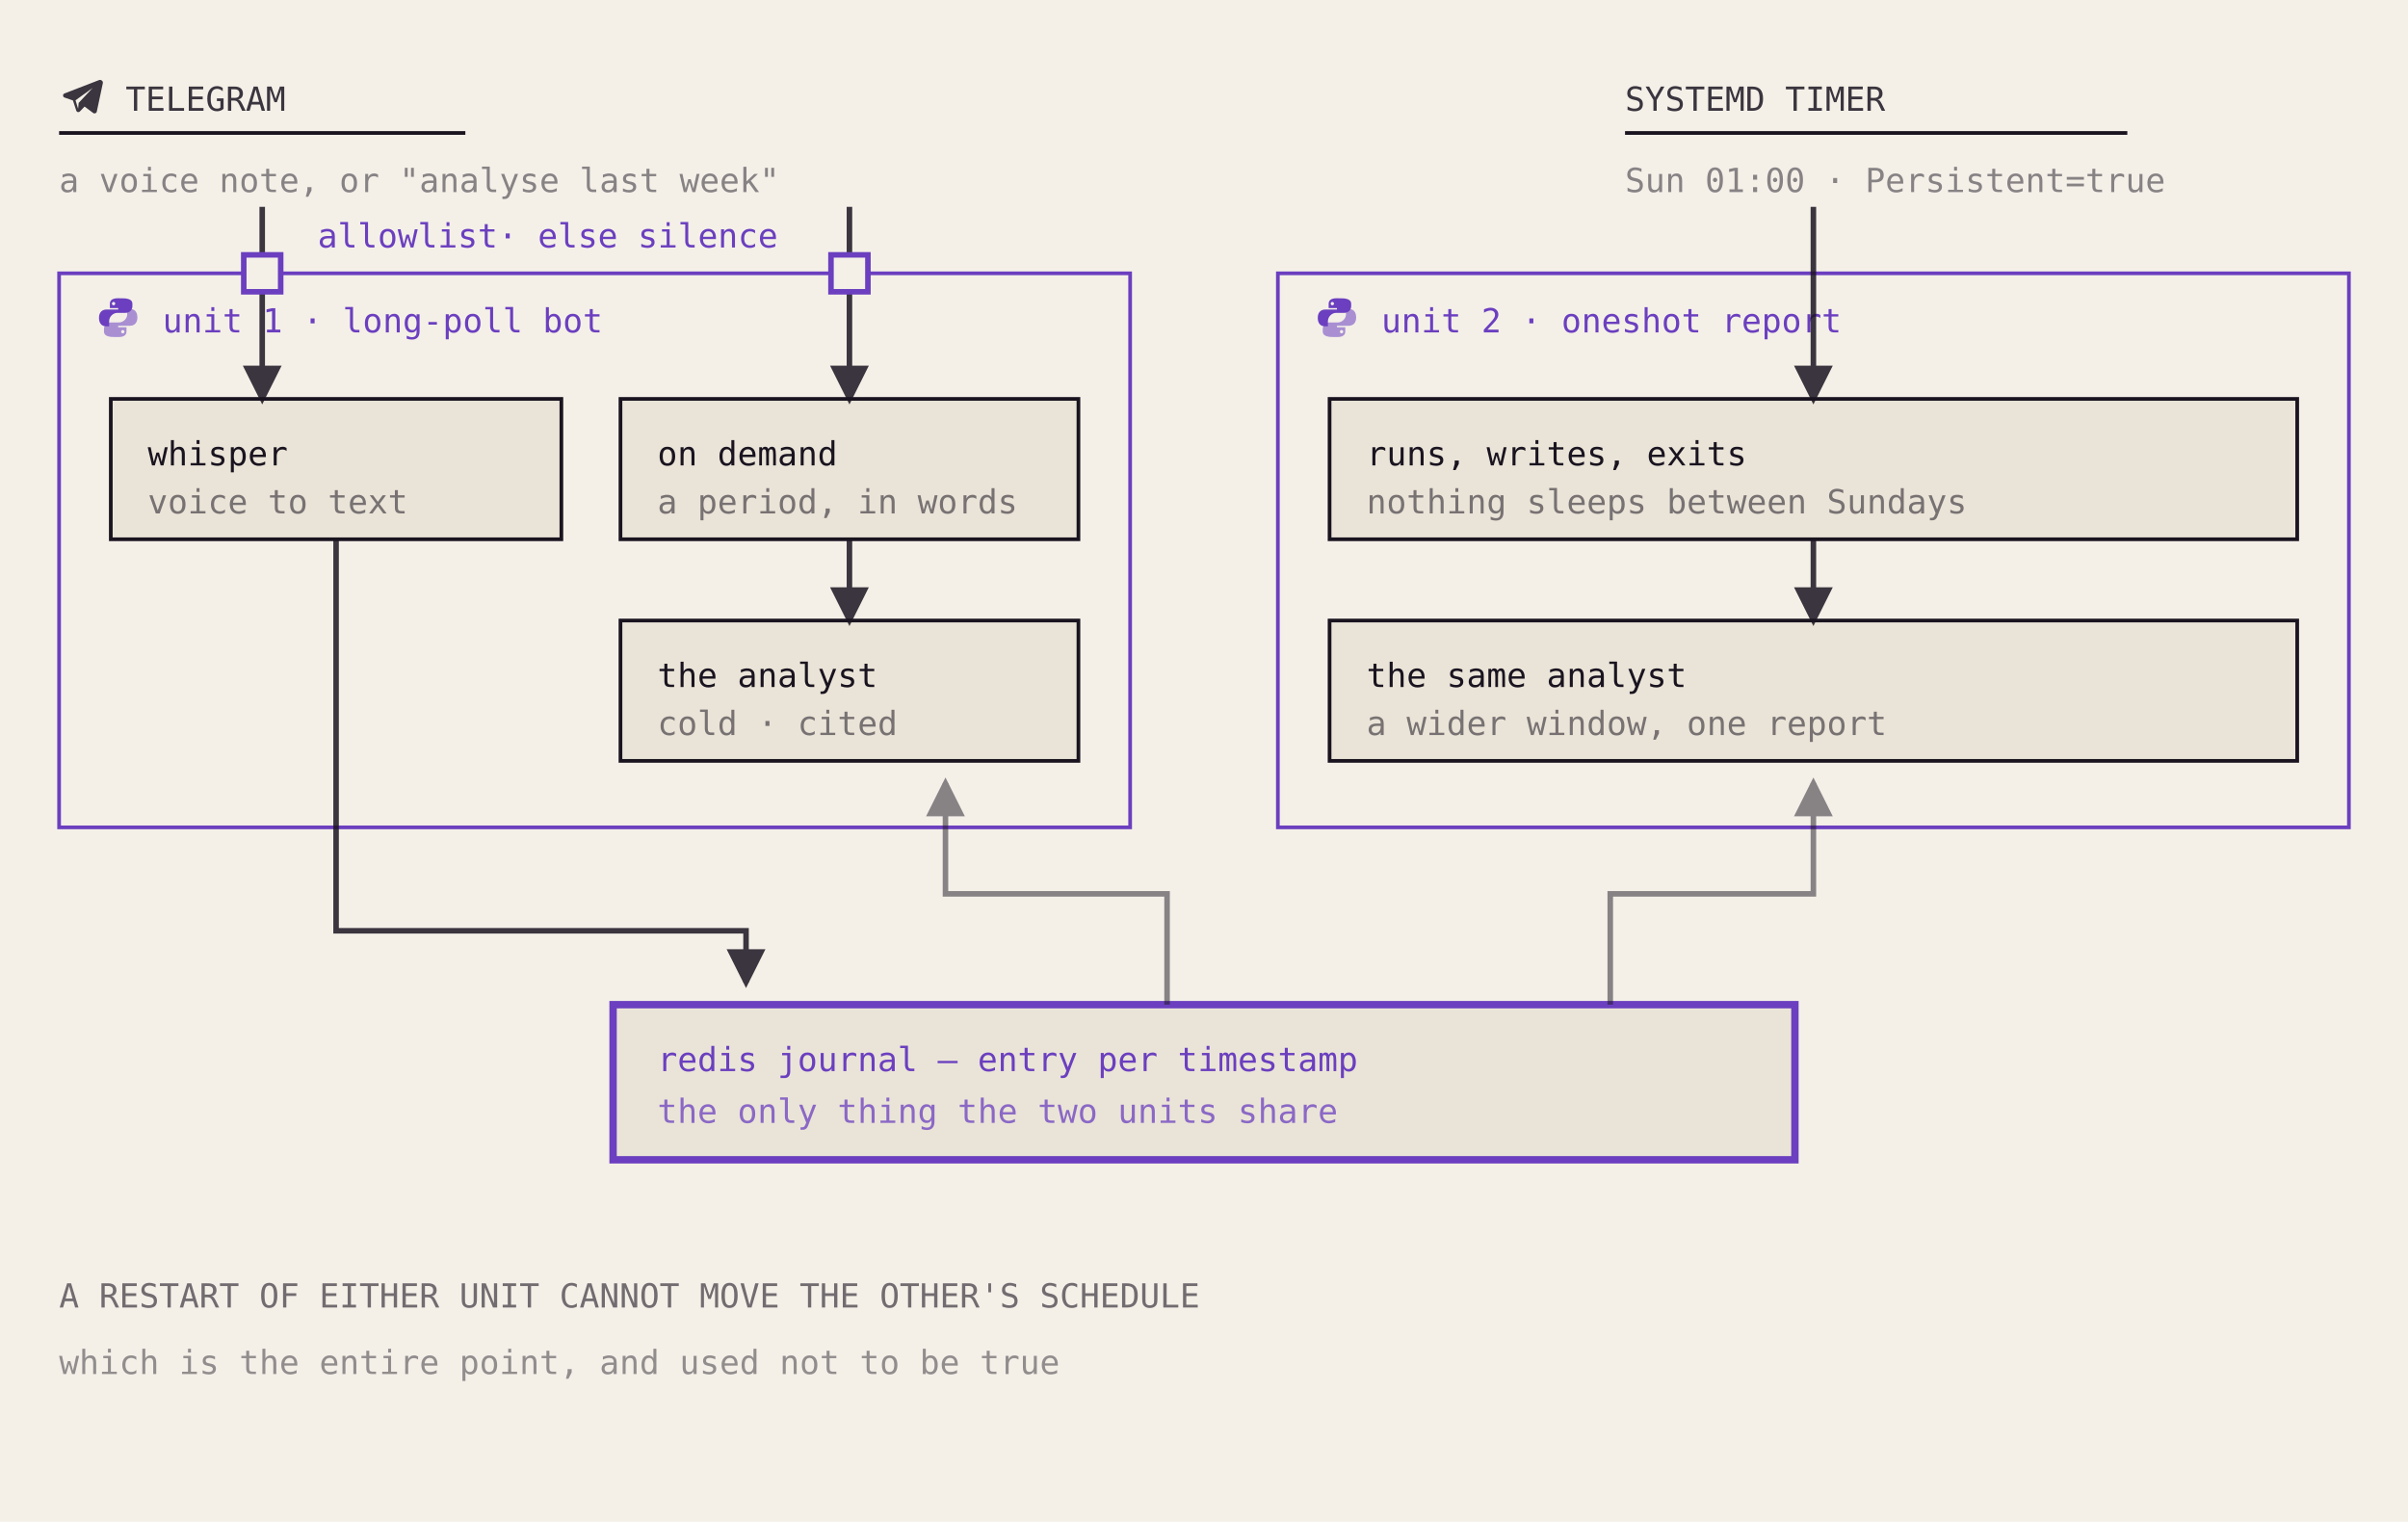
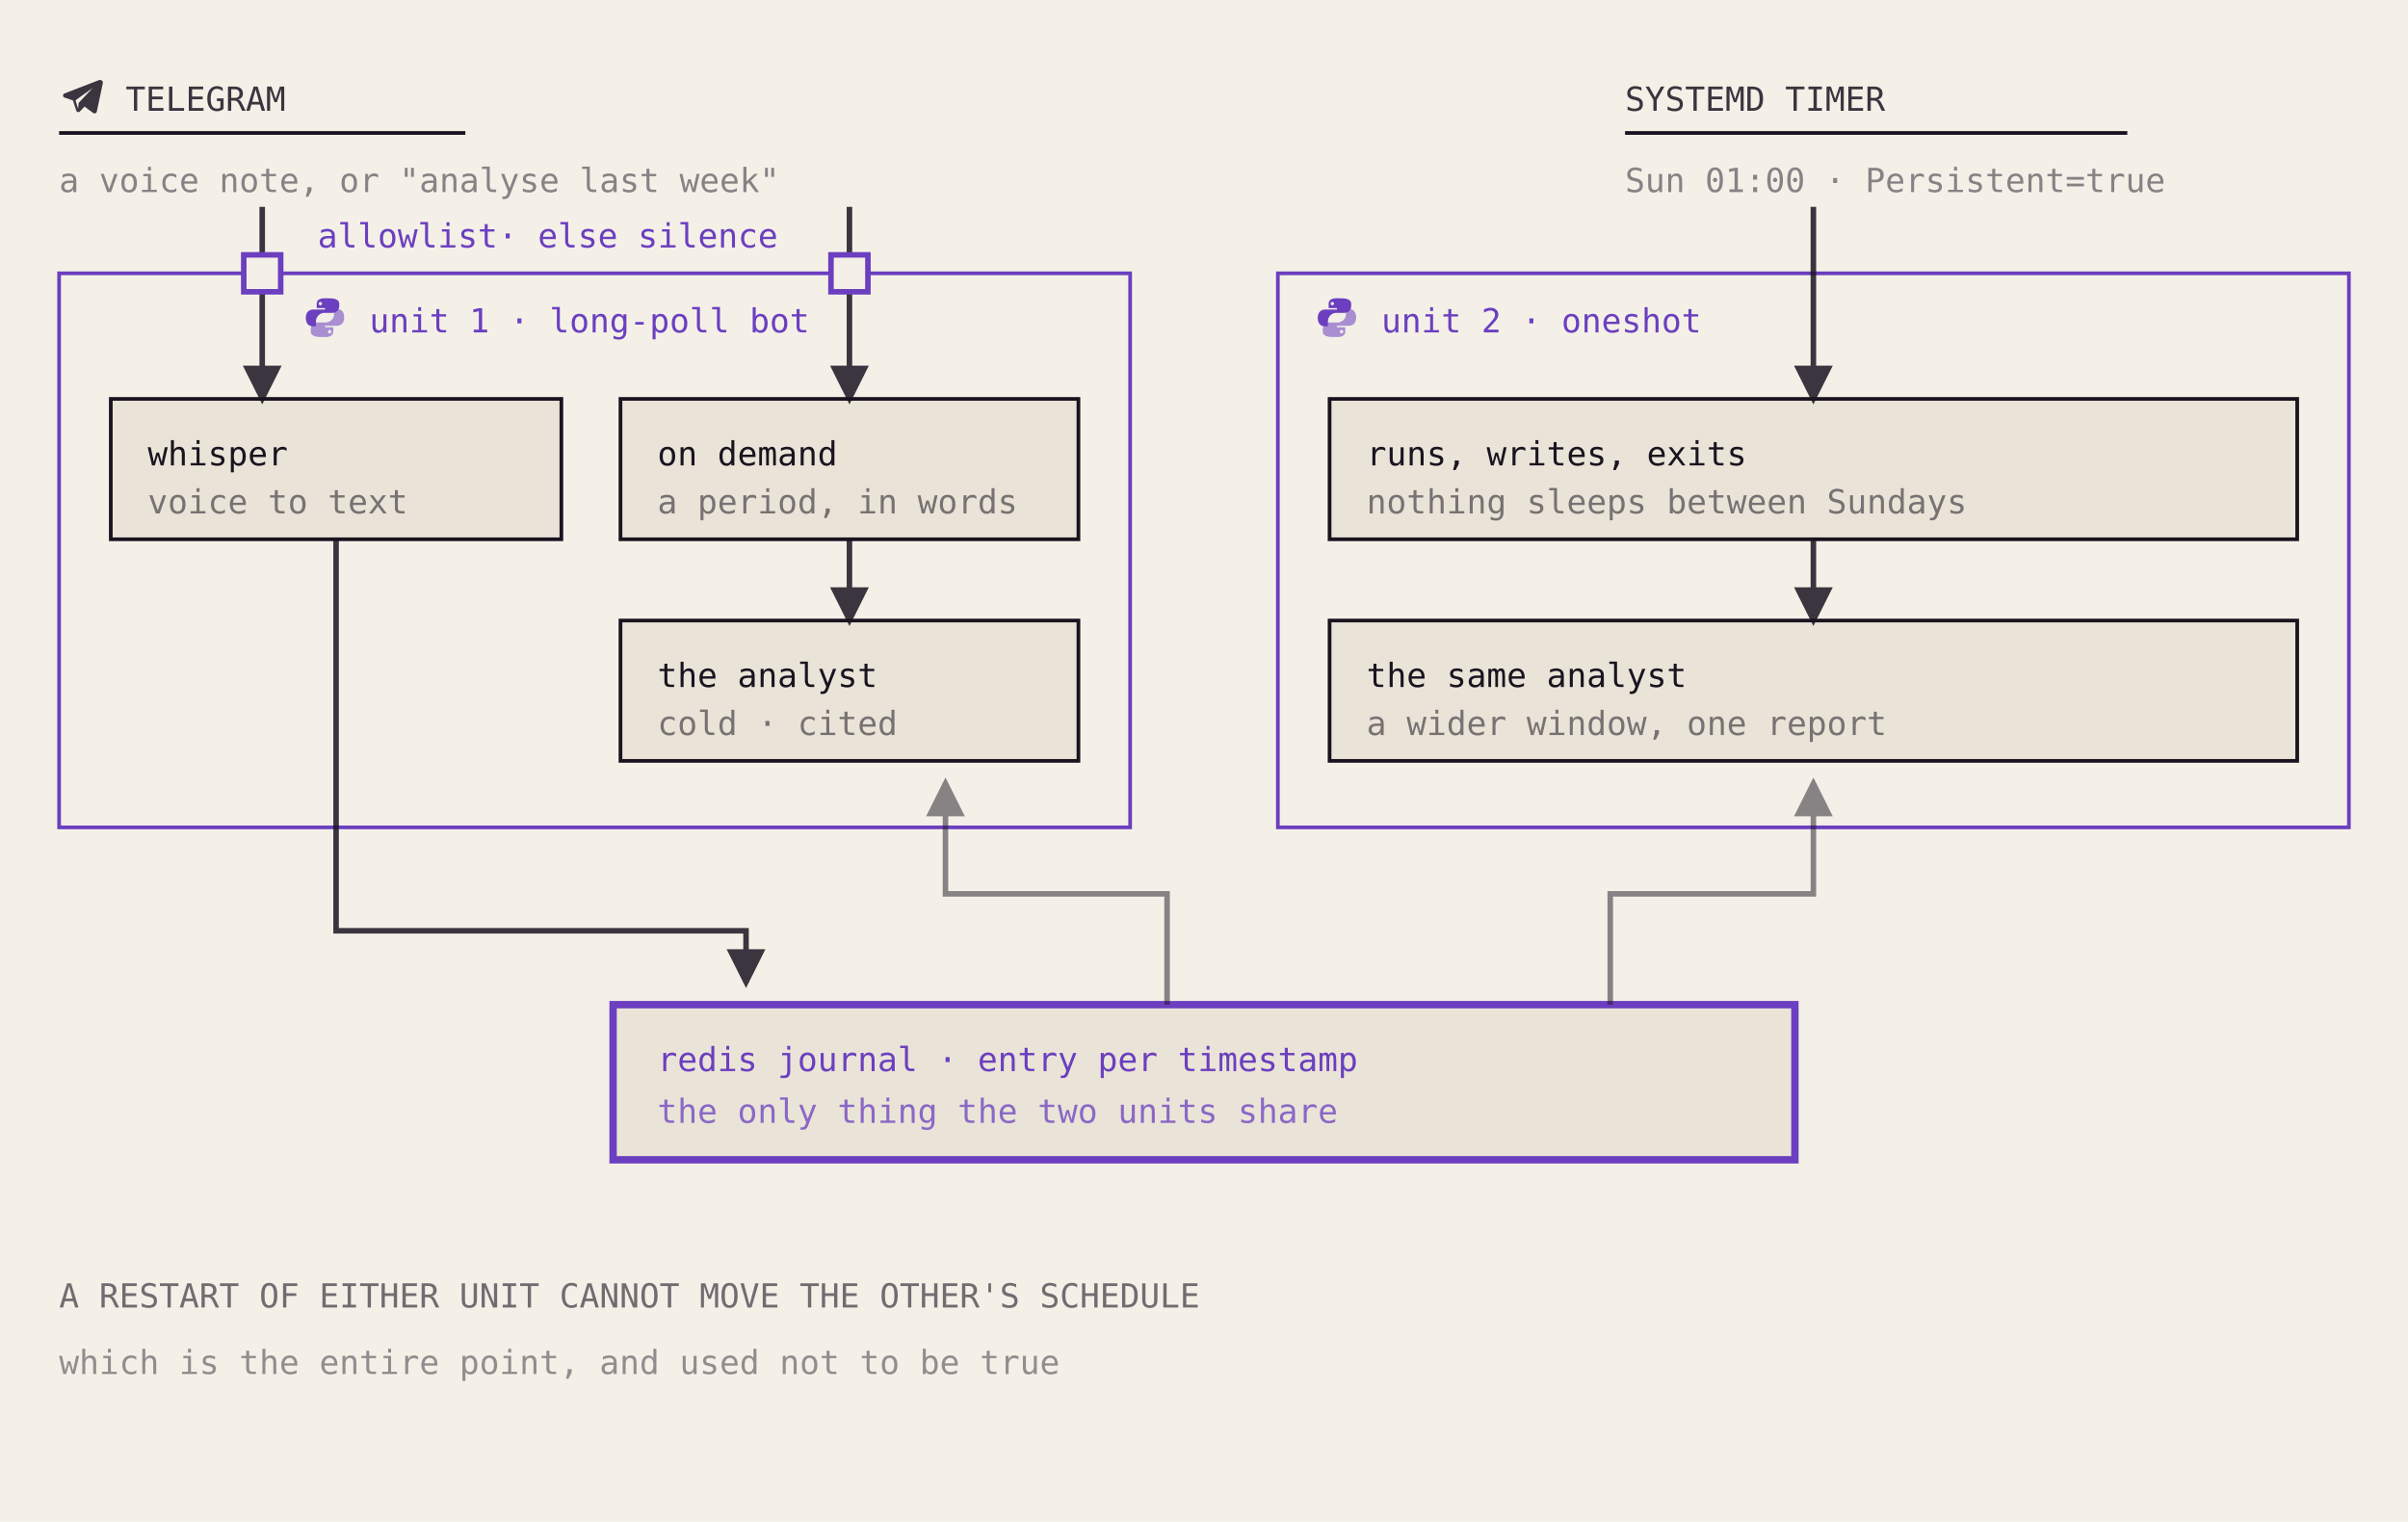
- <svg xmlns="http://www.w3.org/2000/svg" viewBox="-16.0 -16.0 652.0 412.0" width="652.0" height="412.0" role="img" aria-label="Two independent systemd units — a long-polling bot and a oneshot weekly report fired by a calendar timer — share only the redis journal; voice notes are transcribed and appended, and both the on-demand analysis and the weekly report read the same ledger; every telegram update first passes a chat allowlist, an update from an unlisted chat is dropped without a reply, and the timer path never touches that gate">
+ <svg xmlns="http://www.w3.org/2000/svg" viewBox="-16.0 -16.0 652.0 412.0" width="652.0" height="412.0" role="img" aria-label="Two independent systemd units, a long-polling bot and a oneshot weekly report fired by a calendar timer, share only the redis journal; voice notes are transcribed and appended, and both the on-demand analysis and the weekly report read the same ledger; every telegram update first passes a chat allowlist, an update from an unlisted chat is dropped without a reply, and the timer path never touches that gate">
  <rect x="-16.0" y="-16.0" width="652.0" height="412.0" fill="#F4F0E8" />
  <defs>
    <symbol id="i-py" viewBox="0 0 24 24">
      <path fill="currentColor" d="M11.9 1.5c-2.6 0-4.4.8-4.4 3v2.3h4.5v.8H5.7c-2.2 0-4.1 1.3-4.1 4.5s1.7 4.6 3.9 4.6h1.6v-2.8c0-2.4 2.1-4.5 4.5-4.5h4.5c2 0 3.6-1.6 3.6-3.6V4.5c0-1.9-1.6-2.6-3.6-2.9-1.4-.1-2.8-.1-4.2-.1Zm-2.4 2c.5 0 .9.4.9.9s-.4.9-.9.9-.9-.4-.9-.9.4-.9.9-.9Z" />
      <path fill="currentColor" opacity=".55" d="M12.1 22.5c2.6 0 4.4-.8 4.4-3v-2.3H12v-.8h6.3c2.2 0 4.1-1.3 4.1-4.5s-1.7-4.6-3.9-4.6h-1.6v2.8c0 2.4-2.1 4.5-4.5 4.5H7.9c-2 0-3.6 1.6-3.6 3.6v1.3c0 1.9 1.6 2.6 3.6 2.9 1.4.1 2.8.1 4.2.1Zm2.4-2c-.5 0-.9-.4-.9-.9s.4-.9.9-.9.9.4.9.9-.4.9-.9.9Z" />
    </symbol>
    <symbol id="i-tg" viewBox="0 0 24 24">
      <path fill="currentColor" d="M21.8 3.3 2.9 10.6c-1 .4-1 1.8 0 2.2l4.6 1.6 1.8 5.5c.3.9 1.4 1.1 2 .4l2.5-2.6 4.7 3.5c.7.5 1.7.1 1.9-.7l3.3-15.5c.2-1-.8-1.9-1.9-1.7ZM8.9 14.3l9.3-6.7-7.6 8.1-.3 3.2-1.4-4.6Z" />
    </symbol>
    <marker id="ap" markerWidth="7" markerHeight="7" refX="6" refY="3.5" orient="auto">
      <path d="M0 0 L7 3.5 L0 7 z" fill="#1A1420" />
    </marker>
  </defs>
  <g font-family="ui-monospace,monospace" font-size="9" fill="#1A1420">
    <use color="#1A1420" href="#i-tg" x="0" y="4" width="12" height="12" opacity=".85" />
    <text x="18" y="14" opacity=".85">TELEGRAM</text>
    <line x1="0" y1="20" x2="110" y2="20" stroke="#1A1420" stroke-width="1" />
    <text x="0" y="36" opacity=".5">a voice note, or "analyse last week"</text>
    <text x="424" y="14" opacity=".85">SYSTEMD TIMER</text>
    <line x1="424" y1="20" x2="560" y2="20" stroke="#1A1420" stroke-width="1" />
    <text x="424" y="36" opacity=".5">Sun 01:00 · Persistent=true</text>
    <rect x="0" y="58" width="290" height="150" fill="none" stroke="#6B3FBF" stroke-width="1" />
-     <use href="#i-py" x="10" y="64" width="12" height="12" color="#6B3FBF" />
-     <text x="28" y="74" fill="#6B3FBF">unit 1 · long-poll bot</text>
+     <use href="#i-py" x="66" y="64" width="12" height="12" color="#6B3FBF" />
+     <text x="84" y="74" fill="#6B3FBF">unit 1 · long-poll bot</text>
    <rect x="14" y="92" width="122" height="38" fill="#EAE4D8" stroke="#1A1420" stroke-width="1" />
    <text x="24" y="110">whisper</text>
    <text x="24" y="123" opacity=".55">voice to text</text>
    <rect x="152" y="92" width="124" height="38" fill="#EAE4D8" stroke="#1A1420" stroke-width="1" />
    <text x="162" y="110">on demand</text>
    <text x="162" y="123" opacity=".55">a period, in words</text>
    <rect x="152" y="152" width="124" height="38" fill="#EAE4D8" stroke="#1A1420" stroke-width="1" />
    <text x="162" y="170">the analyst</text>
    <text x="162" y="183" opacity=".55">cold · cited</text>
    <rect x="330" y="58" width="290" height="150" fill="none" stroke="#6B3FBF" stroke-width="1" />
    <use href="#i-py" x="340" y="64" width="12" height="12" color="#6B3FBF" />
-     <text x="358" y="74" fill="#6B3FBF">unit 2 · oneshot report</text>
+     <text x="358" y="74" fill="#6B3FBF">unit 2 · oneshot</text>
    <rect x="344" y="92" width="262" height="38" fill="#EAE4D8" stroke="#1A1420" stroke-width="1" />
    <text x="354" y="110">runs, writes, exits</text>
    <text x="354" y="123" opacity=".55">nothing sleeps between Sundays</text>
    <rect x="344" y="152" width="262" height="38" fill="#EAE4D8" stroke="#1A1420" stroke-width="1" />
    <text x="354" y="170">the same analyst</text>
    <text x="354" y="183" opacity=".55">a wider window, one report</text>
    <rect x="150" y="256" width="320" height="42" fill="#EAE4D8" stroke="#6B3FBF" stroke-width="2" />
-     <text x="162" y="274" fill="#6B3FBF">redis journal — entry per timestamp</text>
+     <text x="162" y="274" fill="#6B3FBF">redis journal · entry per timestamp</text>
    <text x="162" y="288" fill="#6B3FBF" opacity=".75">the only thing the two units share</text>
    <text x="0" y="338" opacity=".6">A RESTART OF EITHER UNIT CANNOT MOVE THE OTHER'S SCHEDULE</text>
    <text x="0" y="356" opacity=".45">which is the entire point, and used not to be true</text>
  </g>
  <g stroke="#1A1420" stroke-width="1.5" fill="none" marker-end="url(#ap)" opacity=".85">
    <path d="M55 40 L55 92" />
    <path d="M214 40 L214 92" />
    <path d="M214 130 L214 152" />
    <path d="M475 40 L475 92" />
    <path d="M475 130 L475 152" />
    <path d="M75 130 L75 236 L186 236 L186 250" />
  </g>
  <g stroke="#1A1420" stroke-width="1.5" fill="none" marker-end="url(#ap)" opacity=".5">
    <path d="M300 256 L300 226 L240 226 L240 196" />
    <path d="M420 256 L420 226 L475 226 L475 196" />
  </g>
  <g font-family="ui-monospace,monospace" font-size="9" fill="#6B3FBF">
    <rect x="50" y="53" width="10" height="10" fill="#F4F0E8" stroke="#6B3FBF" stroke-width="1.5" />
    <rect x="209" y="53" width="10" height="10" fill="#F4F0E8" stroke="#6B3FBF" stroke-width="1.5" />
    <text x="70" y="51">allowlist<tspan opacity=".7"> · else silence</tspan>
    </text>
  </g>
</svg>
